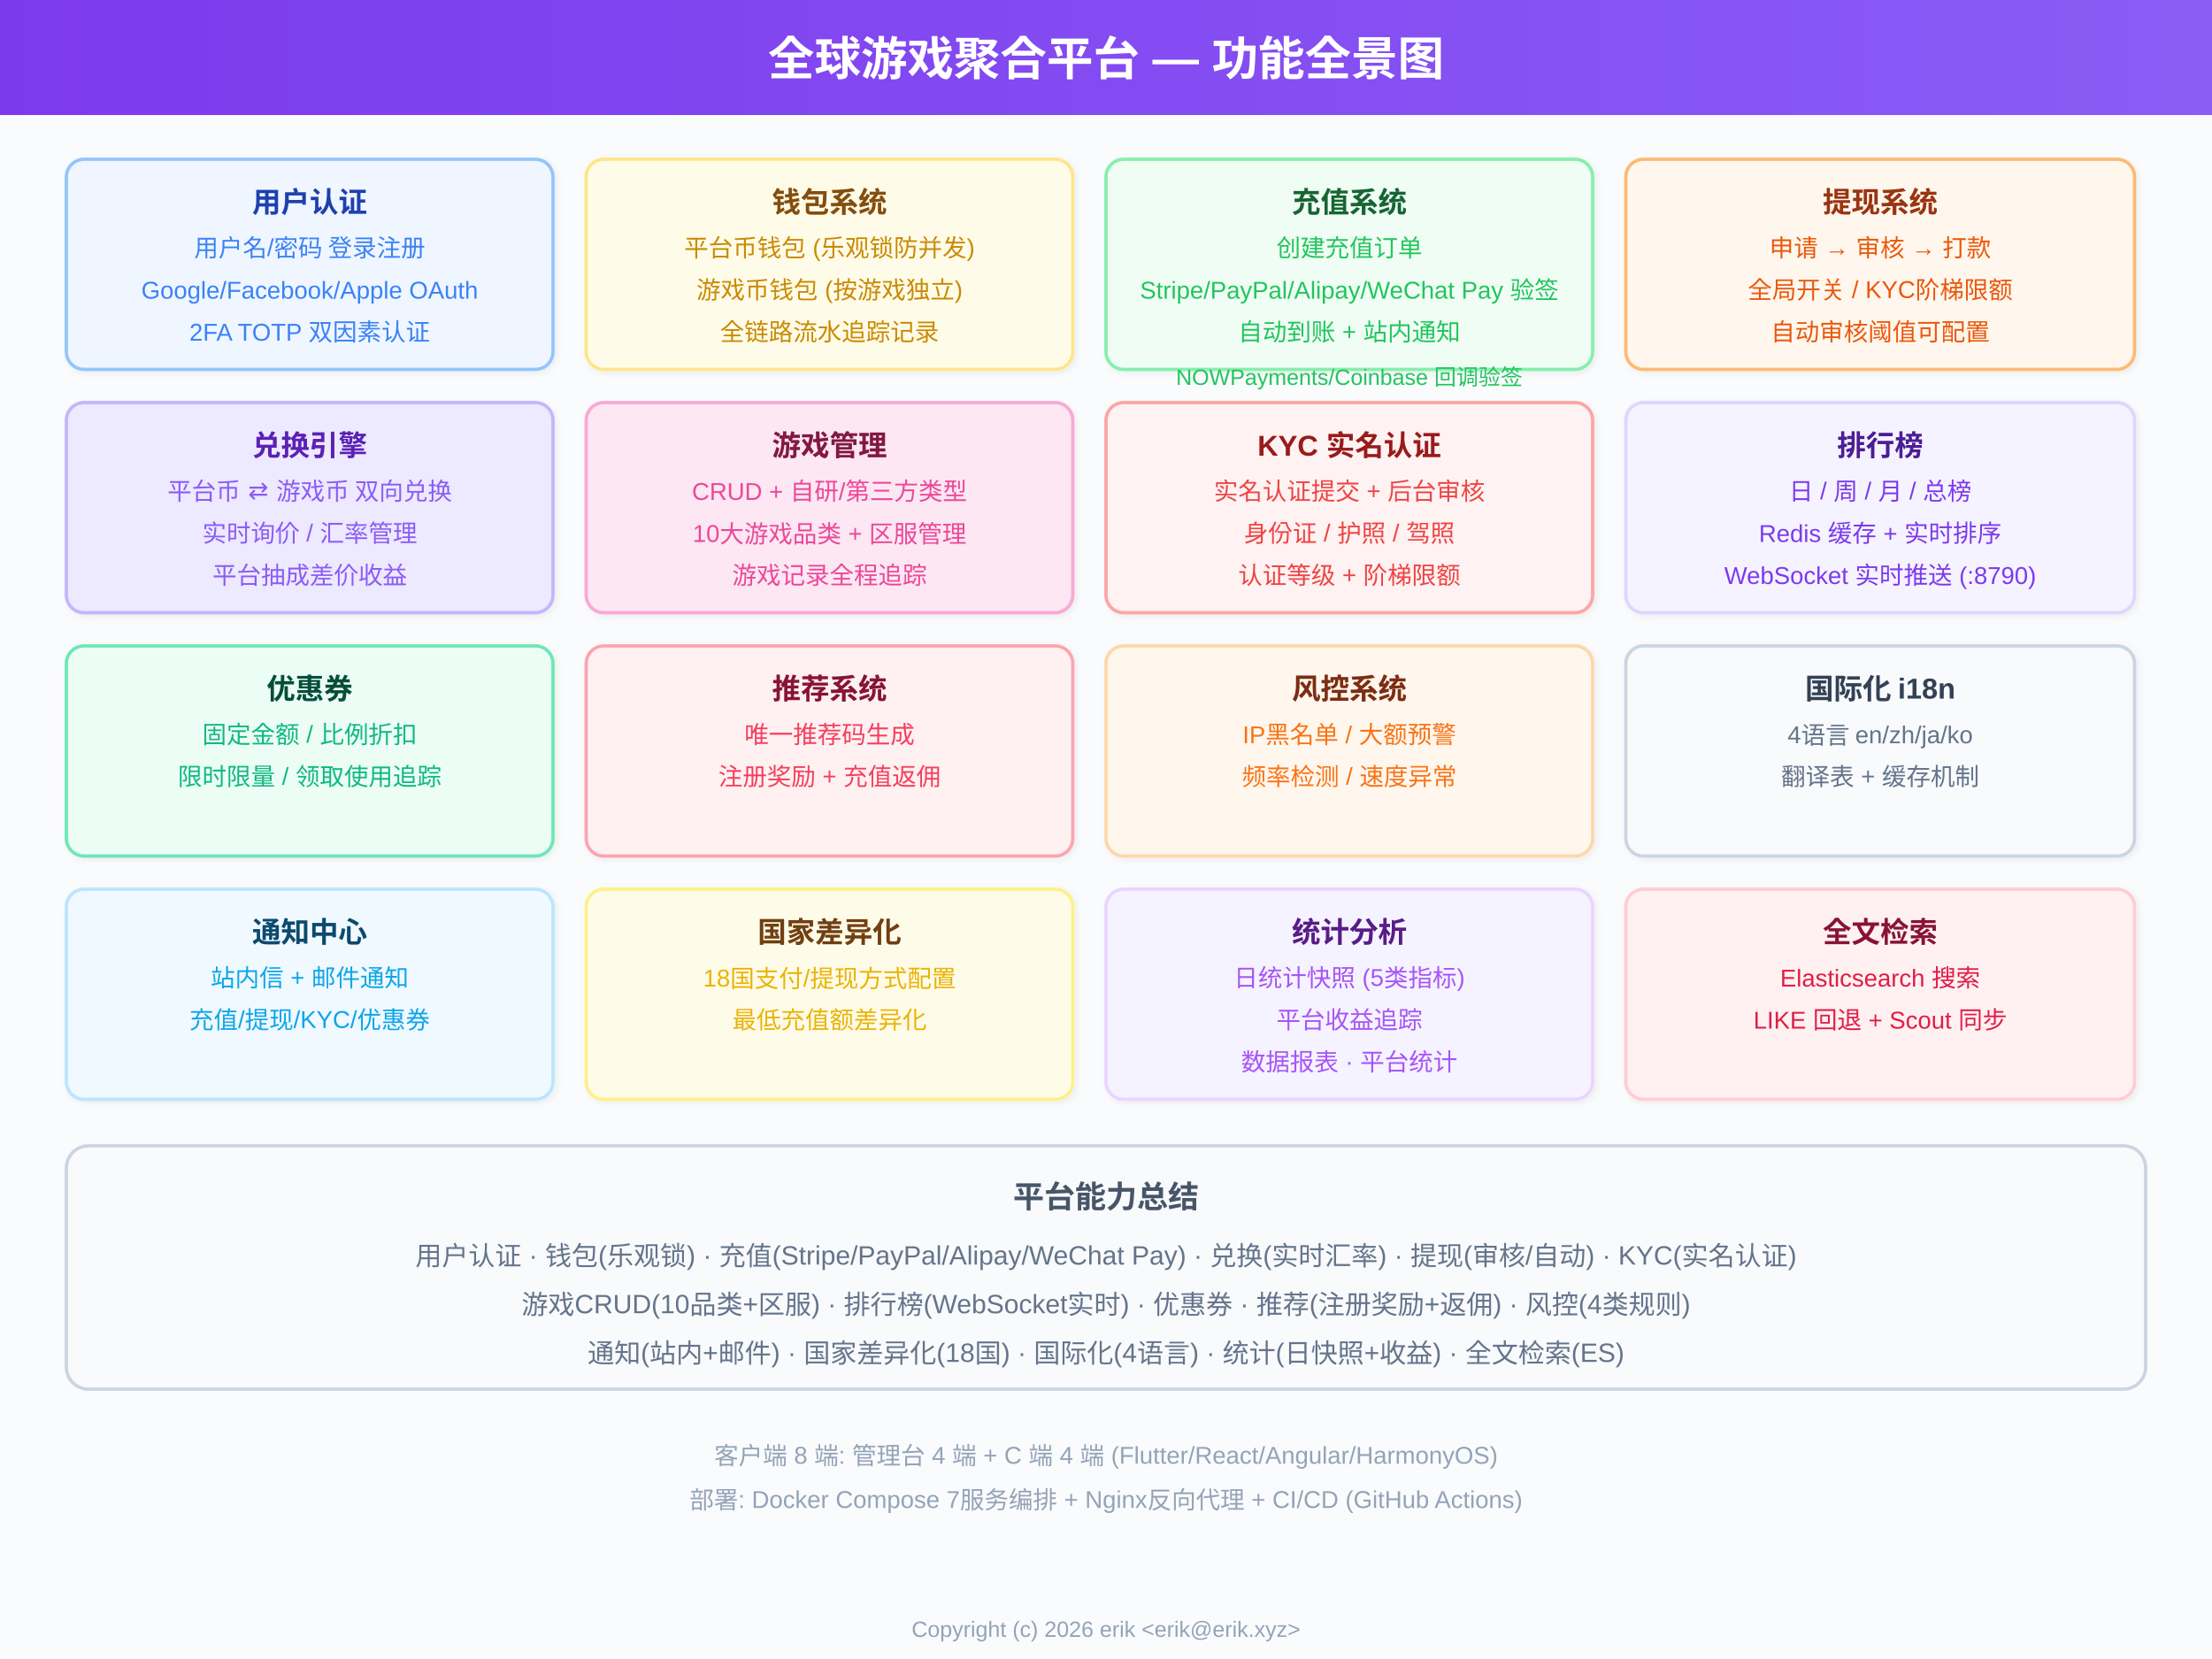
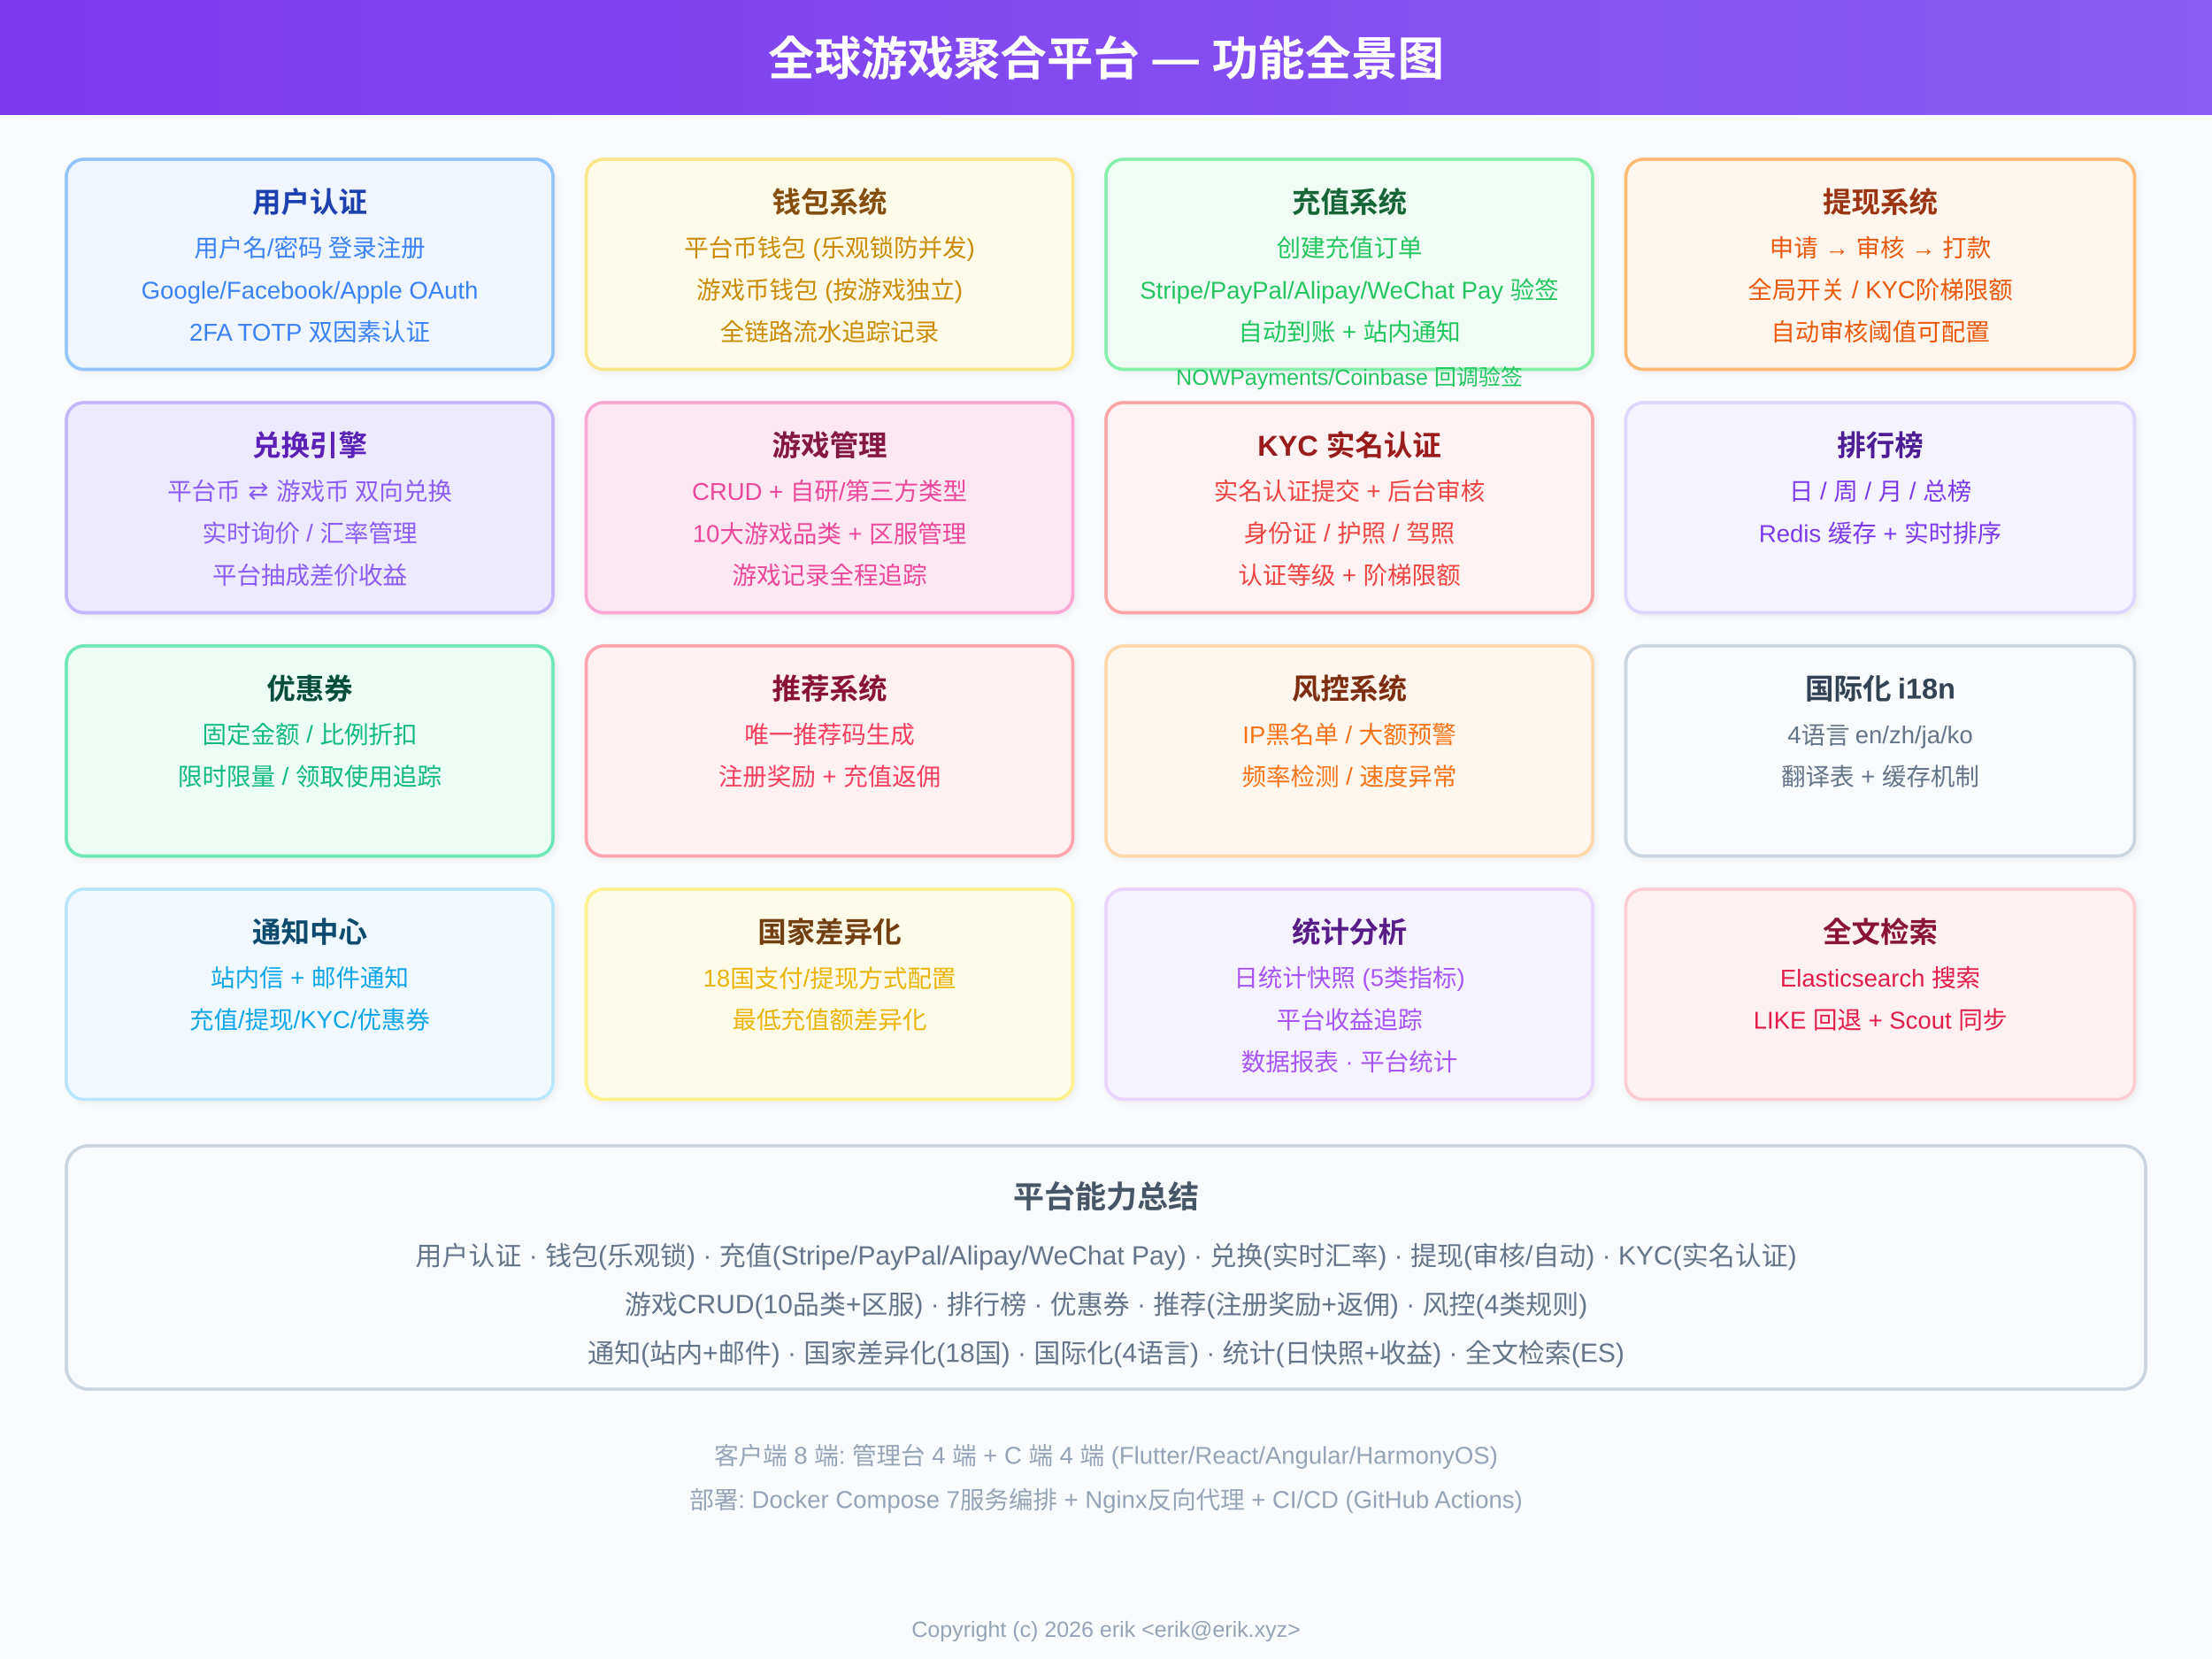
<svg xmlns="http://www.w3.org/2000/svg" viewBox="0 0 1000 750" font-family="Arial, 'Noto Sans SC', sans-serif">
  <defs>
    <linearGradient id="hd" x1="0" y1="0" x2="1" y2="0">
      <stop offset="0%" stop-color="#7c3aed" />
      <stop offset="100%" stop-color="#8b5cf6" />
    </linearGradient>
    <filter id="sh">
      <feDropShadow dx="1" dy="1" stdDeviation="1.5" flood-opacity=".06" />
    </filter>
  </defs>
  <rect width="1000" height="750" fill="#fafbfc" />
  <rect x="0" y="0" width="1000" height="52" fill="url(#hd)" />
  <text x="500" y="34" text-anchor="middle" fill="#fff" font-size="21" font-weight="bold">全球游戏聚合平台 — 功能全景图</text>
  <rect x="30" y="72" width="220" height="95" rx="8" fill="#eff6ff" stroke="#93c5fd" stroke-width="1.5" filter="url(#sh)" />
  <text x="140" y="96" text-anchor="middle" fill="#1e40af" font-size="13" font-weight="bold">用户认证</text>
  <text x="140" y="116" text-anchor="middle" fill="#3b82f6" font-size="11">用户名/密码 登录注册</text>
  <text x="140" y="135" text-anchor="middle" fill="#3b82f6" font-size="11">Google/Facebook/Apple OAuth</text>
  <text x="140" y="154" text-anchor="middle" fill="#3b82f6" font-size="11">2FA TOTP 双因素认证</text>
  <rect x="265" y="72" width="220" height="95" rx="8" fill="#fefce8" stroke="#fde68a" stroke-width="1.5" filter="url(#sh)" />
  <text x="375" y="96" text-anchor="middle" fill="#854d0e" font-size="13" font-weight="bold">钱包系统</text>
  <text x="375" y="116" text-anchor="middle" fill="#ca8a04" font-size="11">平台币钱包 (乐观锁防并发)</text>
  <text x="375" y="135" text-anchor="middle" fill="#ca8a04" font-size="11">游戏币钱包 (按游戏独立)</text>
  <text x="375" y="154" text-anchor="middle" fill="#ca8a04" font-size="11">全链路流水追踪记录</text>
  <rect x="500" y="72" width="220" height="95" rx="8" fill="#f0fdf4" stroke="#86efac" stroke-width="1.5" filter="url(#sh)" />
  <text x="610" y="96" text-anchor="middle" fill="#166534" font-size="13" font-weight="bold">充值系统</text>
  <text x="610" y="116" text-anchor="middle" fill="#22c55e" font-size="11">创建充值订单</text>
  <text x="610" y="135" text-anchor="middle" fill="#22c55e" font-size="11">Stripe/PayPal/Alipay/WeChat Pay 验签</text>
  <text x="610" y="174" text-anchor="middle" fill="#22c55e" font-size="10">NOWPayments/Coinbase 回调验签</text>
  <text x="610" y="154" text-anchor="middle" fill="#22c55e" font-size="11">自动到账 + 站内通知</text>
  <rect x="735" y="72" width="230" height="95" rx="8" fill="#fff7ed" stroke="#fdba74" stroke-width="1.5" filter="url(#sh)" />
  <text x="850" y="96" text-anchor="middle" fill="#9a3412" font-size="13" font-weight="bold">提现系统</text>
  <text x="850" y="116" text-anchor="middle" fill="#ea580c" font-size="11">申请 → 审核 → 打款</text>
  <text x="850" y="135" text-anchor="middle" fill="#ea580c" font-size="11">全局开关 / KYC阶梯限额</text>
  <text x="850" y="154" text-anchor="middle" fill="#ea580c" font-size="11">自动审核阈值可配置</text>
  <rect x="30" y="182" width="220" height="95" rx="8" fill="#ede9fe" stroke="#c4b5fd" stroke-width="1.5" filter="url(#sh)" />
  <text x="140" y="206" text-anchor="middle" fill="#5b21b6" font-size="13" font-weight="bold">兑换引擎</text>
  <text x="140" y="226" text-anchor="middle" fill="#8b5cf6" font-size="11">平台币 ⇄ 游戏币 双向兑换</text>
  <text x="140" y="245" text-anchor="middle" fill="#8b5cf6" font-size="11">实时询价 / 汇率管理</text>
  <text x="140" y="264" text-anchor="middle" fill="#8b5cf6" font-size="11">平台抽成差价收益</text>
  <rect x="265" y="182" width="220" height="95" rx="8" fill="#fce7f3" stroke="#f9a8d4" stroke-width="1.5" filter="url(#sh)" />
  <text x="375" y="206" text-anchor="middle" fill="#831843" font-size="13" font-weight="bold">游戏管理</text>
  <text x="375" y="226" text-anchor="middle" fill="#ec4899" font-size="11">CRUD + 自研/第三方类型</text>
  <text x="375" y="245" text-anchor="middle" fill="#ec4899" font-size="11">10大游戏品类 + 区服管理</text>
  <text x="375" y="264" text-anchor="middle" fill="#ec4899" font-size="11">游戏记录全程追踪</text>
  <rect x="500" y="182" width="220" height="95" rx="8" fill="#fef2f2" stroke="#fca5a5" stroke-width="1.5" filter="url(#sh)" />
  <text x="610" y="206" text-anchor="middle" fill="#991b1b" font-size="13" font-weight="bold">KYC 实名认证</text>
  <text x="610" y="226" text-anchor="middle" fill="#ef4444" font-size="11">实名认证提交 + 后台审核</text>
  <text x="610" y="245" text-anchor="middle" fill="#ef4444" font-size="11">身份证 / 护照 / 驾照</text>
  <text x="610" y="264" text-anchor="middle" fill="#ef4444" font-size="11">认证等级 + 阶梯限额</text>
  <rect x="735" y="182" width="230" height="95" rx="8" fill="#f5f3ff" stroke="#ddd6fe" stroke-width="1.5" filter="url(#sh)" />
  <text x="850" y="206" text-anchor="middle" fill="#4c1d95" font-size="13" font-weight="bold">排行榜</text>
  <text x="850" y="226" text-anchor="middle" fill="#7c3aed" font-size="11">日 / 周 / 月 / 总榜</text>
  <text x="850" y="245" text-anchor="middle" fill="#7c3aed" font-size="11">Redis 缓存 + 实时排序</text>
-   <text x="850" y="264" text-anchor="middle" fill="#7c3aed" font-size="11">WebSocket 实时推送 (:8790)</text>
  <rect x="30" y="292" width="220" height="95" rx="8" fill="#ecfdf5" stroke="#6ee7b7" stroke-width="1.5" filter="url(#sh)" />
  <text x="140" y="316" text-anchor="middle" fill="#064e3b" font-size="13" font-weight="bold">优惠券</text>
  <text x="140" y="336" text-anchor="middle" fill="#10b981" font-size="11">固定金额 / 比例折扣</text>
  <text x="140" y="355" text-anchor="middle" fill="#10b981" font-size="11">限时限量 / 领取使用追踪</text>
  <rect x="265" y="292" width="220" height="95" rx="8" fill="#fff1f2" stroke="#fda4af" stroke-width="1.5" filter="url(#sh)" />
  <text x="375" y="316" text-anchor="middle" fill="#881337" font-size="13" font-weight="bold">推荐系统</text>
  <text x="375" y="336" text-anchor="middle" fill="#f43f5e" font-size="11">唯一推荐码生成</text>
  <text x="375" y="355" text-anchor="middle" fill="#f43f5e" font-size="11">注册奖励 + 充值返佣</text>
  <rect x="500" y="292" width="220" height="95" rx="8" fill="#fff7ed" stroke="#fed7aa" stroke-width="1.5" filter="url(#sh)" />
  <text x="610" y="316" text-anchor="middle" fill="#7c2d12" font-size="13" font-weight="bold">风控系统</text>
  <text x="610" y="336" text-anchor="middle" fill="#f97316" font-size="11">IP黑名单 / 大额预警</text>
  <text x="610" y="355" text-anchor="middle" fill="#f97316" font-size="11">频率检测 / 速度异常</text>
  <rect x="735" y="292" width="230" height="95" rx="8" fill="#f8fafc" stroke="#cbd5e1" stroke-width="1.5" filter="url(#sh)" />
  <text x="850" y="316" text-anchor="middle" fill="#334155" font-size="13" font-weight="bold">国际化 i18n</text>
  <text x="850" y="336" text-anchor="middle" fill="#64748b" font-size="11">4语言 en/zh/ja/ko</text>
  <text x="850" y="355" text-anchor="middle" fill="#64748b" font-size="11">翻译表 + 缓存机制</text>
  <rect x="30" y="402" width="220" height="95" rx="8" fill="#f0f9ff" stroke="#bae6fd" stroke-width="1.5" filter="url(#sh)" />
  <text x="140" y="426" text-anchor="middle" fill="#0c4a6e" font-size="13" font-weight="bold">通知中心</text>
  <text x="140" y="446" text-anchor="middle" fill="#0ea5e9" font-size="11">站内信 + 邮件通知</text>
  <text x="140" y="465" text-anchor="middle" fill="#0ea5e9" font-size="11">充值/提现/KYC/优惠券</text>
  <rect x="265" y="402" width="220" height="95" rx="8" fill="#fefce8" stroke="#fef08a" stroke-width="1.5" filter="url(#sh)" />
  <text x="375" y="426" text-anchor="middle" fill="#713f12" font-size="13" font-weight="bold">国家差异化</text>
  <text x="375" y="446" text-anchor="middle" fill="#eab308" font-size="11">18国支付/提现方式配置</text>
  <text x="375" y="465" text-anchor="middle" fill="#eab308" font-size="11">最低充值额差异化</text>
  <rect x="500" y="402" width="220" height="95" rx="8" fill="#f5f3ff" stroke="#e9d5ff" stroke-width="1.5" filter="url(#sh)" />
  <text x="610" y="426" text-anchor="middle" fill="#581c87" font-size="13" font-weight="bold">统计分析</text>
  <text x="610" y="446" text-anchor="middle" fill="#a855f7" font-size="11">日统计快照 (5类指标)</text>
  <text x="610" y="465" text-anchor="middle" fill="#a855f7" font-size="11">平台收益追踪</text>
  <text x="610" y="484" text-anchor="middle" fill="#a855f7" font-size="11">数据报表 · 平台统计</text>
  <rect x="735" y="402" width="230" height="95" rx="8" fill="#fff1f2" stroke="#fecdd3" stroke-width="1.5" filter="url(#sh)" />
  <text x="850" y="426" text-anchor="middle" fill="#881337" font-size="13" font-weight="bold">全文检索</text>
  <text x="850" y="446" text-anchor="middle" fill="#e11d48" font-size="11">Elasticsearch 搜索</text>
  <text x="850" y="465" text-anchor="middle" fill="#e11d48" font-size="11">LIKE 回退 + Scout 同步</text>
  <rect x="30" y="518" width="940" height="110" rx="10" fill="#f8fafc" stroke="#cbd5e1" stroke-width="1.5" />
  <text x="500" y="546" text-anchor="middle" fill="#475569" font-size="14" font-weight="bold">平台能力总结</text>
  <text x="500" y="572" text-anchor="middle" fill="#64748b" font-size="12">用户认证 · 钱包(乐观锁) · 充值(Stripe/PayPal/Alipay/WeChat Pay) · 兑换(实时汇率) · 提现(审核/自动) · KYC(实名认证)</text>
-   <text x="500" y="594" text-anchor="middle" fill="#64748b" font-size="12">游戏CRUD(10品类+区服) · 排行榜(WebSocket实时) · 优惠券 · 推荐(注册奖励+返佣) · 风控(4类规则)</text>
+   <text x="500" y="594" text-anchor="middle" fill="#64748b" font-size="12">游戏CRUD(10品类+区服) · 排行榜 · 优惠券 · 推荐(注册奖励+返佣) · 风控(4类规则)</text>
  <text x="500" y="616" text-anchor="middle" fill="#64748b" font-size="12">通知(站内+邮件) · 国家差异化(18国) · 国际化(4语言) · 统计(日快照+收益) · 全文检索(ES)</text>
  <text x="500" y="662" text-anchor="middle" fill="#94a3b8" font-size="11">客户端 8 端: 管理台 4 端 + C 端 4 端 (Flutter/React/Angular/HarmonyOS)</text>
  <text x="500" y="682" text-anchor="middle" fill="#94a3b8" font-size="11">部署: Docker Compose 7服务编排 + Nginx反向代理 + CI/CD (GitHub Actions)</text>
  <text x="500" y="740" text-anchor="middle" fill="#94a3b8" font-size="10">Copyright (c) 2026 erik &lt;erik@erik.xyz&gt;</text>
</svg>
